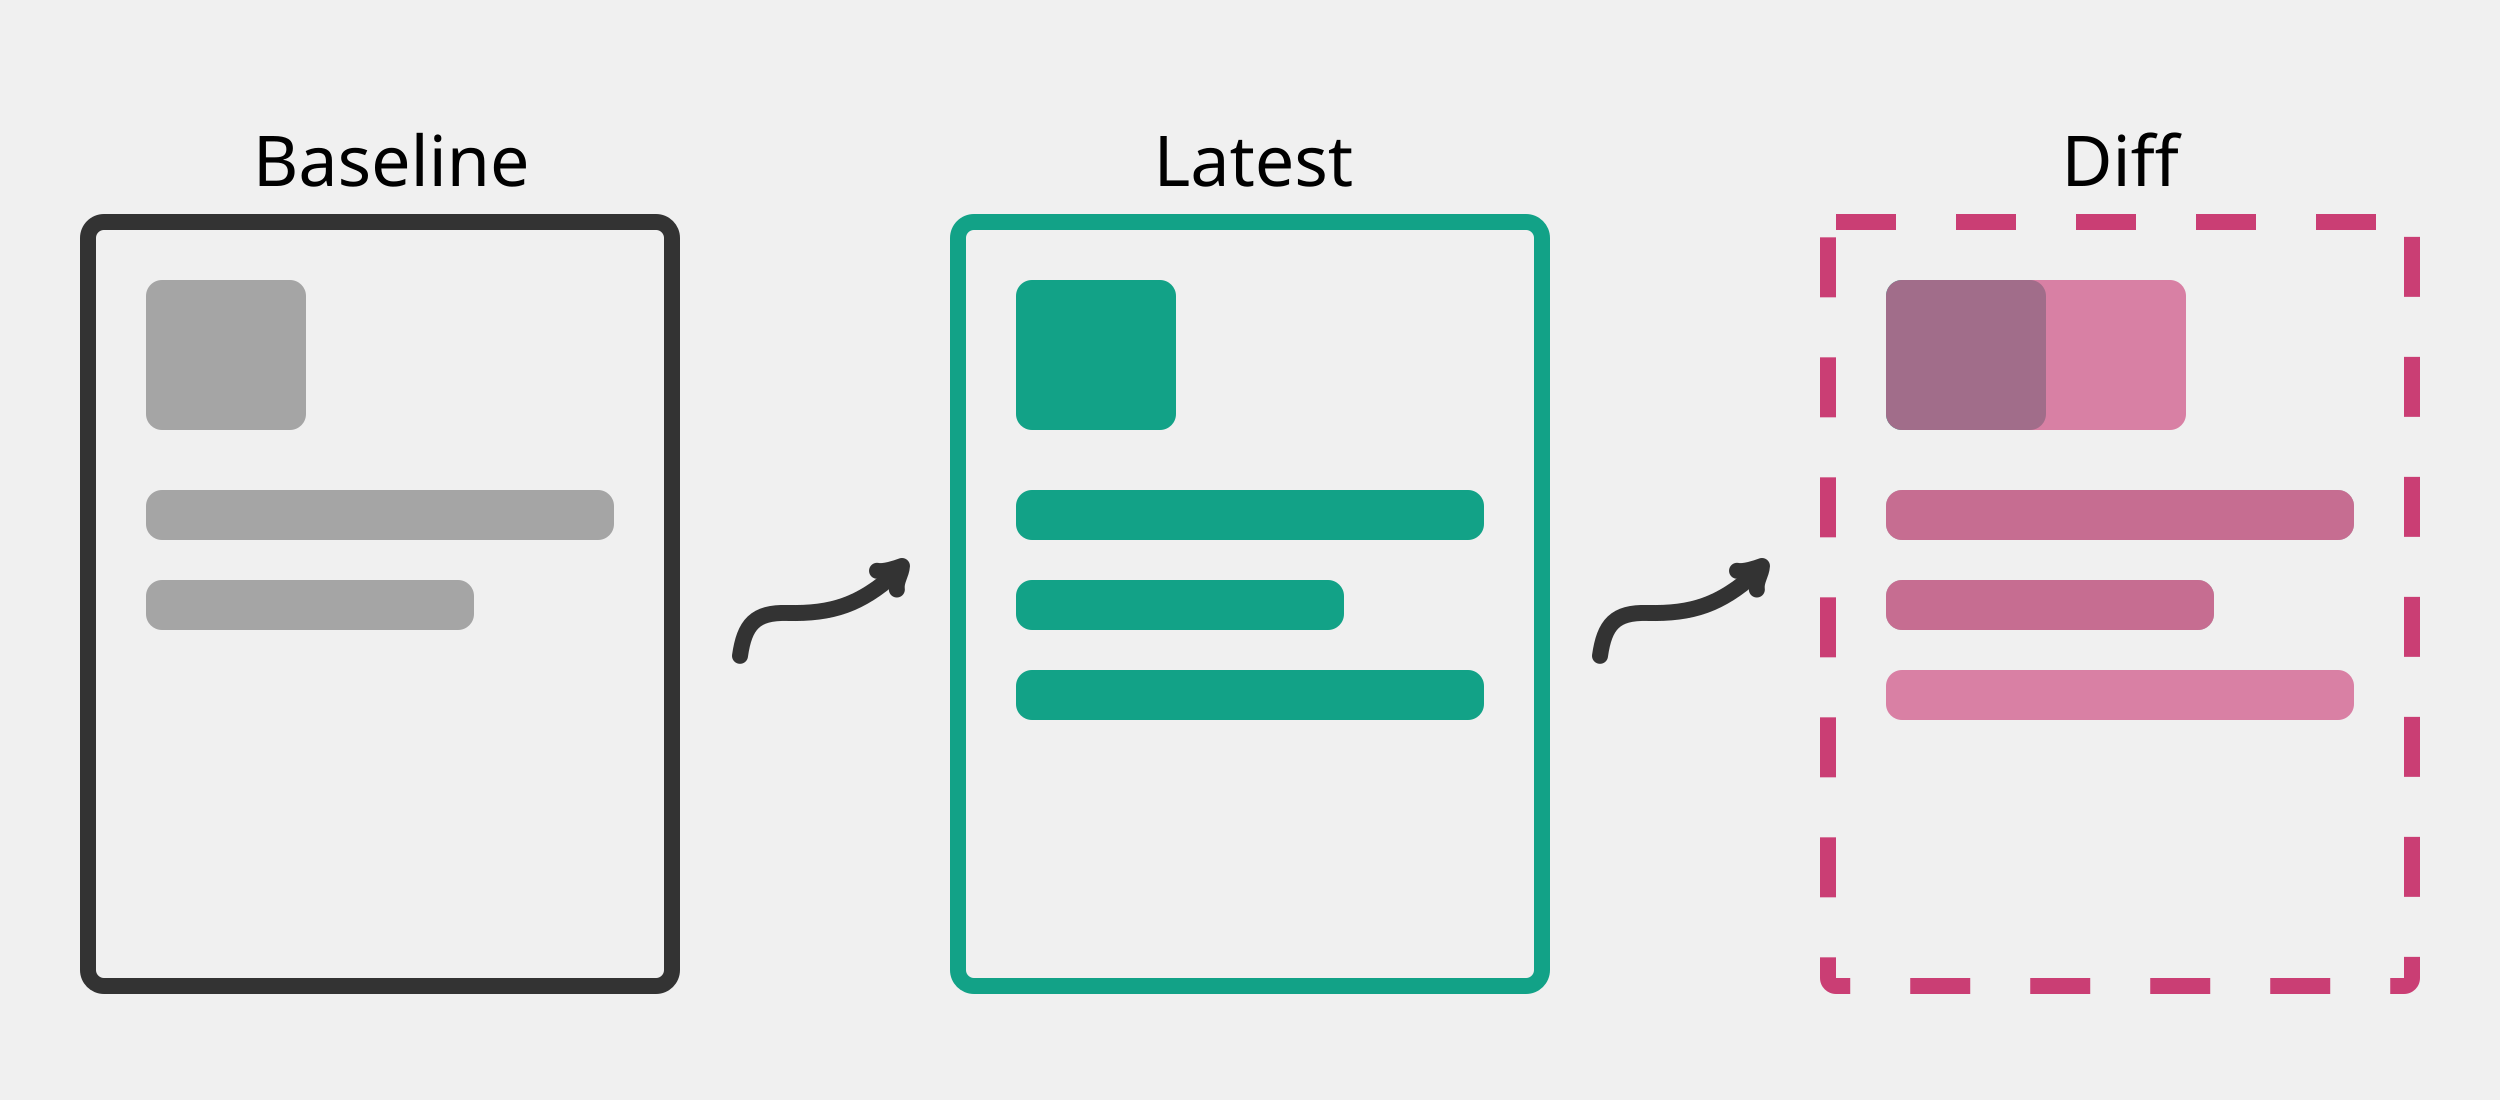
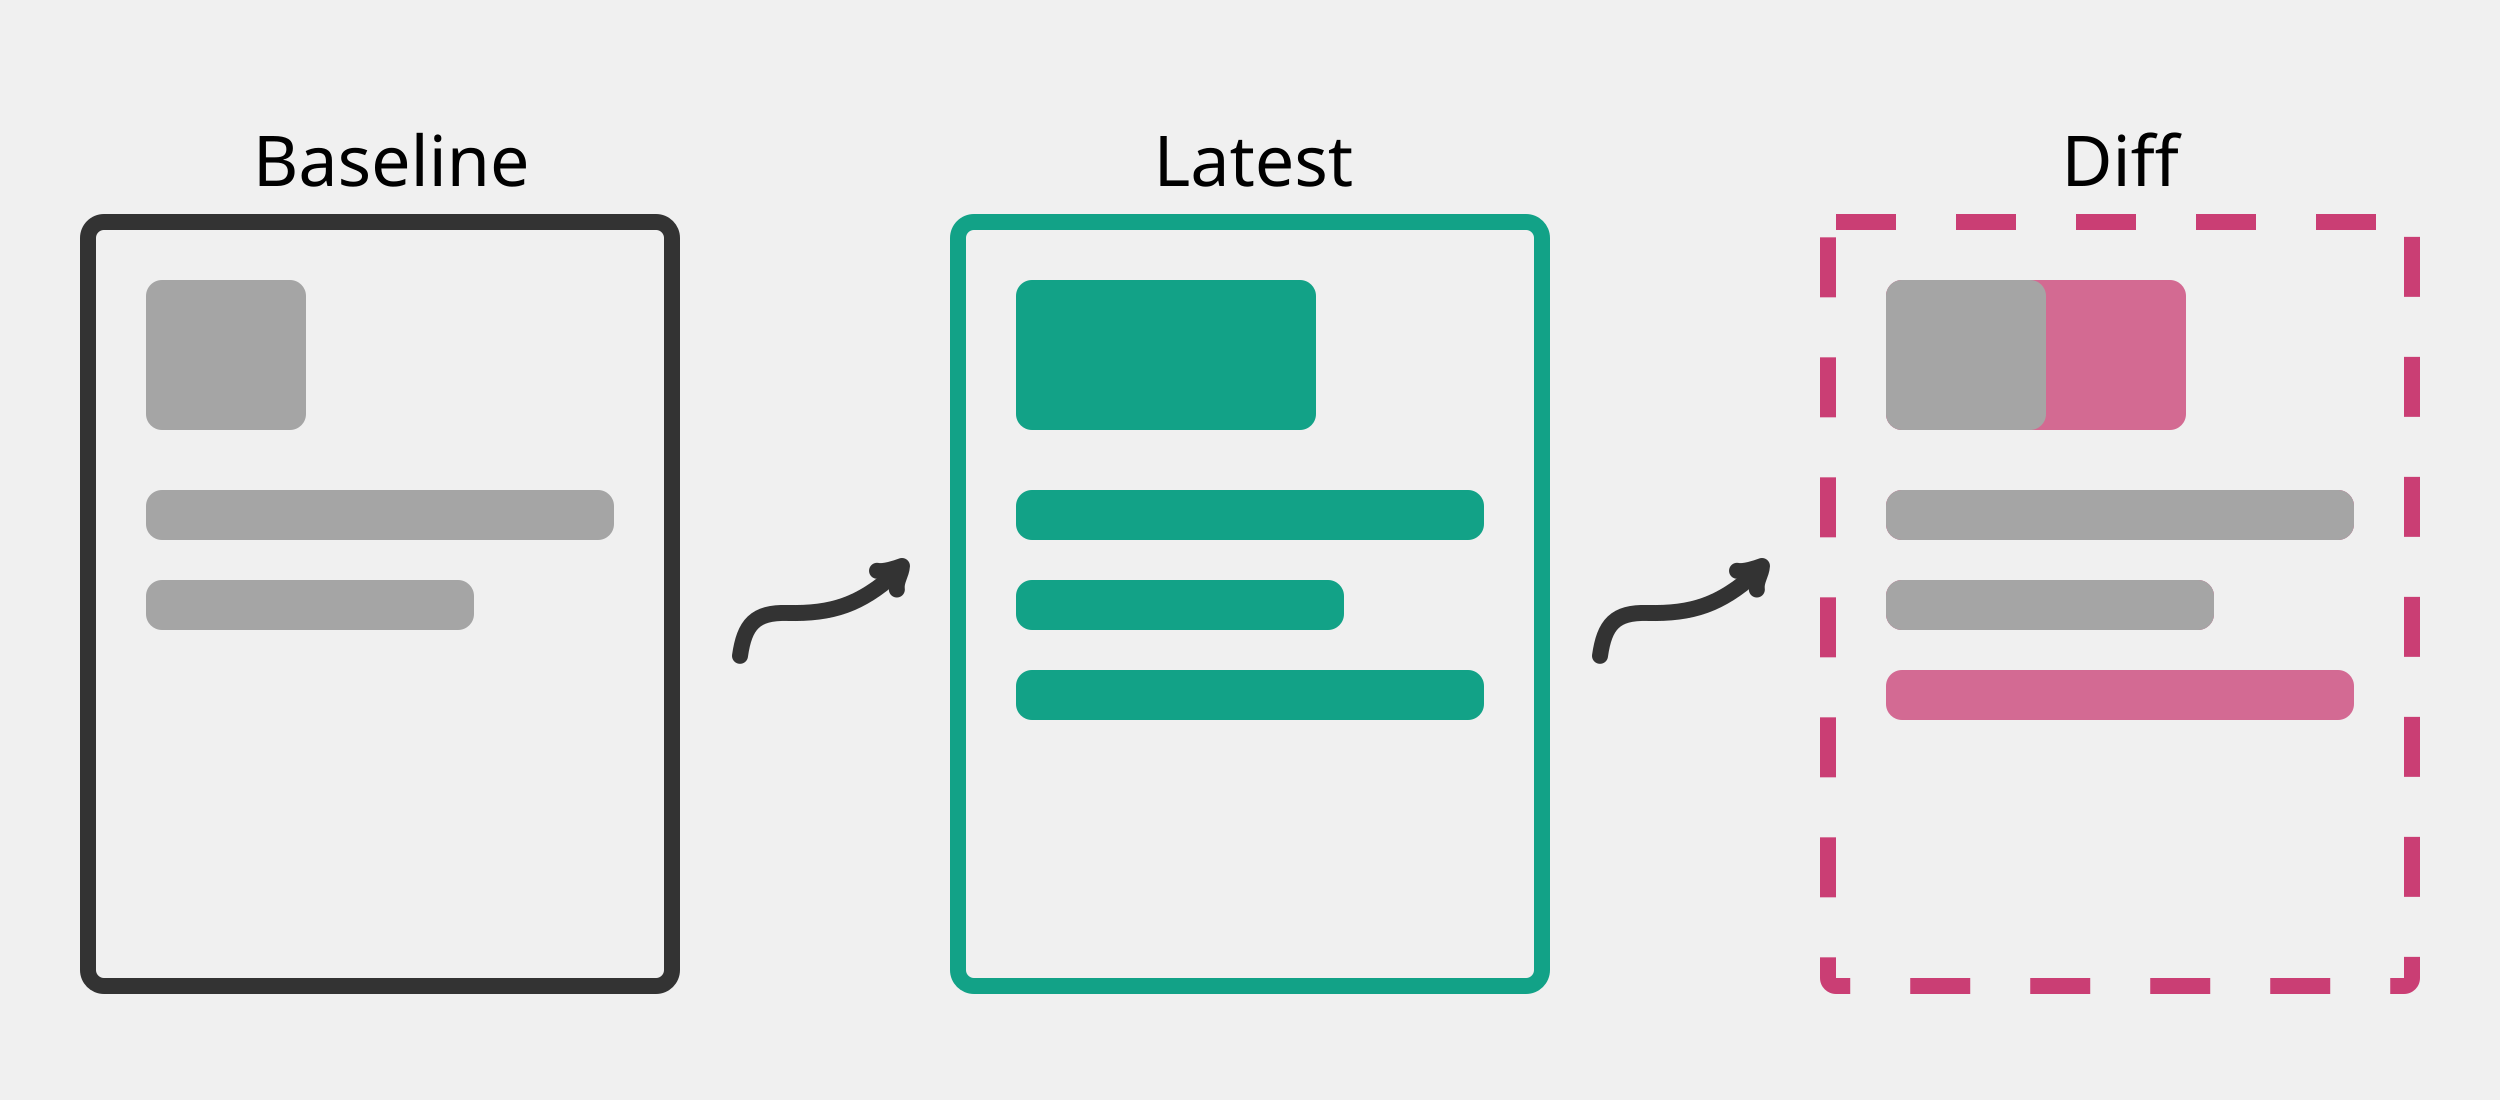
<svg xmlns="http://www.w3.org/2000/svg" xmlns:xlink="http://www.w3.org/1999/xlink" viewBox="0 0 1250 550" version="1.1">
  <defs>
    <rect id="path-1" x="40" y="54" width="300" height="390" rx="8" />
    <mask id="mask-2" maskContentUnits="userSpaceOnUse" maskUnits="objectBoundingBox" x="0" y="0" width="300" height="390" fill="white">
      <use xlink:href="#path-1" />
    </mask>
  </defs>
  <g id="Artboard" stroke="none" stroke-width="1" fill="none" fill-rule="evenodd">
    <g id="Base" transform="translate(0, 53)">
      <text id="Title" font-family="ChalkboardSE-Regular, Chalkboard SE" font-size="35" font-weight="normal" fill="#000000">
        <tspan x="126.42" y="40">Baseline</tspan>
      </text>
      <rect id="Container" stroke="#333333" stroke-width="8" x="44" y="58" width="292" height="382" rx="8" />
      <rect id="Thumbnail" fill="#A5A5A5" x="73" y="87" width="80" height="75" rx="8" />
      <g id="Text" transform="translate(73, 192)" fill="#A5A5A5">
        <rect id="Rectangle" x="0" y="0" width="234" height="25" rx="8" />
        <rect id="Rectangle" x="0" y="45" width="164" height="25" rx="8" />
      </g>
    </g>
    <g id="New" transform="translate(435, 53)">
      <text id="Title" font-family="ChalkboardSE-Regular, Chalkboard SE" font-size="35" font-weight="normal" fill="#000000">
        <tspan x="141.812" y="40">Latest</tspan>
      </text>
      <rect id="Container" stroke="#12A287" stroke-width="8" x="44" y="58" width="292" height="382" rx="8" />
-       <rect id="Thumbnail" fill="#12A287" x="73" y="87" width="80" height="75" rx="8" />
+       <rect id="Thumbnail" fill="#12A287" x="73" y="87" width="150" height="75" rx="8" />
      <g id="Text" transform="translate(73, 192)" fill="#12A287">
        <rect id="Rectangle" x="0" y="0" width="234" height="25" rx="8" />
        <rect id="Rectangle" x="0" y="45" width="164" height="25" rx="8" />
        <rect id="Rectangle" x="0" y="90" width="234" height="25" rx="8" />
      </g>
    </g>
    <g id="Diff" transform="translate(870, 53)">
      <text id="Title" font-family="ChalkboardSE-Regular, Chalkboard SE" font-size="35" font-weight="normal" fill="#000000">
        <tspan x="160.724" y="40">Diff</tspan>
      </text>
      <use id="Container" stroke="#CA3E74" mask="url(#mask-2)" stroke-width="16" stroke-dasharray="30" xlink:href="#path-1" />
-       <rect id="Thumbnail" fill="#12A287" x="73" y="87" width="80" height="75" rx="8" />
-       <rect id="Thumbnail" fill="#D15B8B" opacity="0.751" x="73" y="87" width="150" height="75" rx="8" />
+       <rect id="Thumbnail" fill="#CA3E74" opacity="0.751" x="73" y="87" width="150" height="75" rx="8" />
+       <rect id="Thumbnail" fill="#A5A5A5" x="73" y="87" width="80" height="75" rx="8" />
+       <g id="Text-Base" opacity="0.75" transform="translate(73, 192)" fill="#CA3E74">
+         <rect id="Rectangle" x="0" y="0" width="234" height="25" rx="8" />
+         <rect id="Rectangle" x="0" y="45" width="164" height="25" rx="8" />
+         <rect id="Rectangle" x="0" y="90" width="234" height="25" rx="8" />
+       </g>
      <g id="Text-Diff" transform="translate(73, 192)" fill="#A5A5A5">
        <rect id="Rectangle" x="0" y="0" width="234" height="25" rx="8" />
        <rect id="Rectangle" x="0" y="45" width="164" height="25" rx="8" />
-       </g>
-       <g id="Text-Base" opacity="0.75" transform="translate(73, 192)" fill="#D15B8B">
-         <rect id="Rectangle" x="0" y="0" width="234" height="25" rx="8" />
-         <rect id="Rectangle" x="0" y="45" width="164" height="25" rx="8" />
-         <rect id="Rectangle" x="0" y="90" width="234" height="25" rx="8" />
      </g>
    </g>
    <g id="Arrows" transform="translate(370, 283)" stroke="#333333" stroke-linecap="round" stroke-linejoin="round" stroke-width="8">
      <g id="Arrow" transform="translate(-0, -0)">
        <path d="M4.26325641e-14,44.916 C2.254,29.168 7.447,23.106 23.566,23.482 C46.395,24.015 60.049,19.261 77.501,3.916" id="Path" />
        <path d="M78.423,11.755 C77.831,7.407 80.717,4.189 80.977,0 C77.98,1.132 71.802,3.154 68.517,2.399" id="Path" />
      </g>
      <g id="Arrow" transform="translate(430, -0)">
        <path d="M4.26325641e-14,44.916 C2.254,29.168 7.447,23.106 23.566,23.482 C46.395,24.015 60.049,19.261 77.501,3.916" id="Path" />
        <path d="M78.423,11.755 C77.831,7.407 80.717,4.189 80.977,0 C77.98,1.132 71.802,3.154 68.517,2.399" id="Path" />
      </g>
    </g>
  </g>
</svg>
